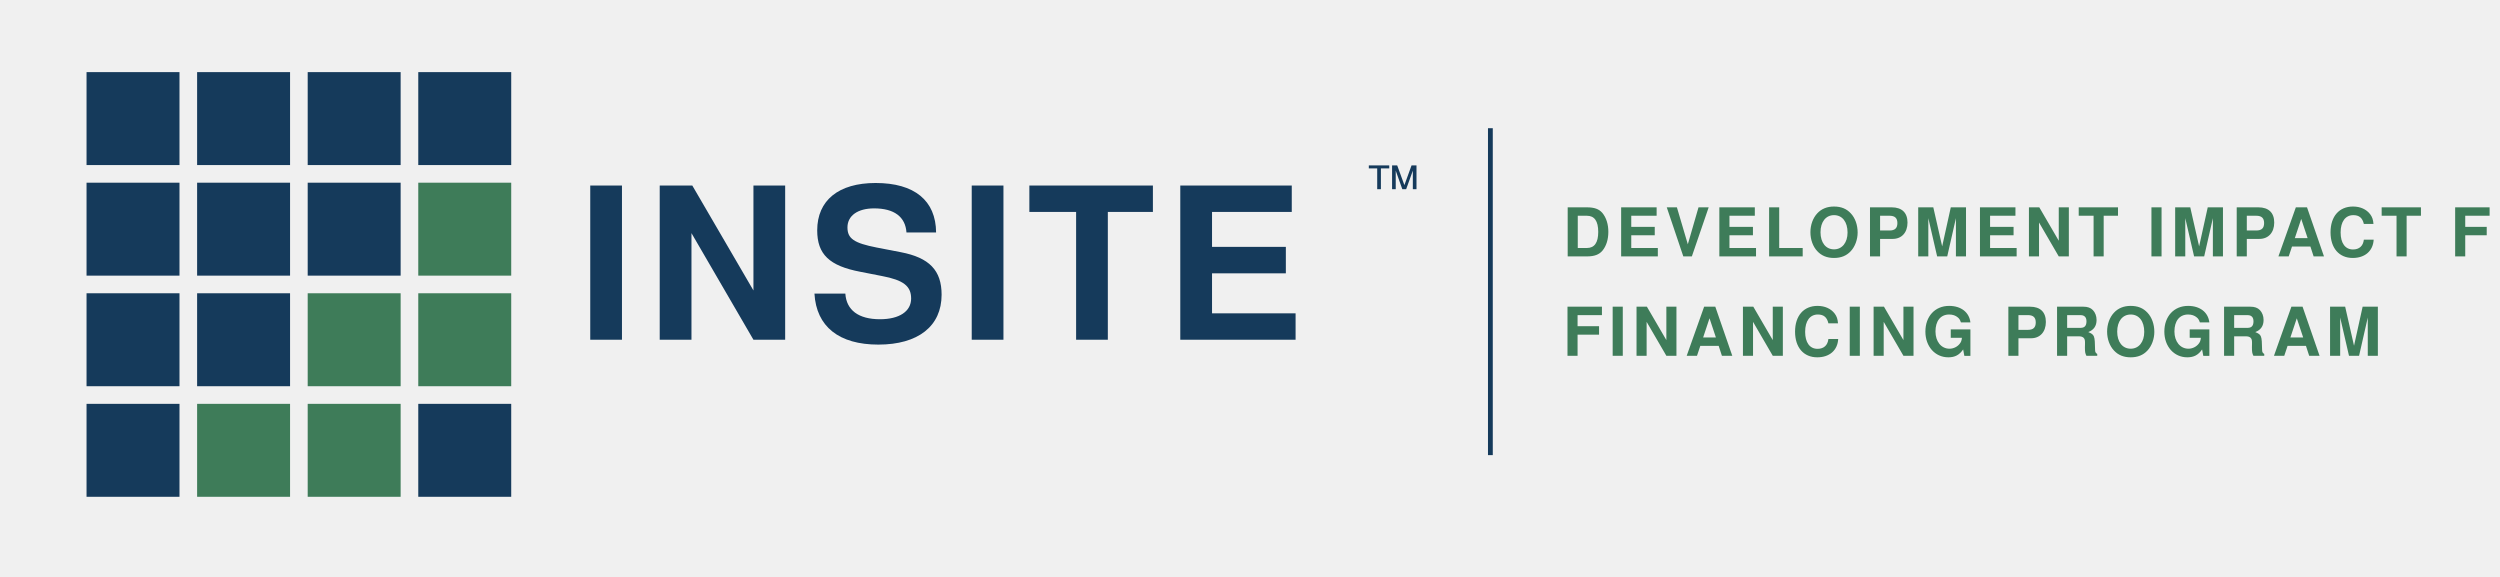
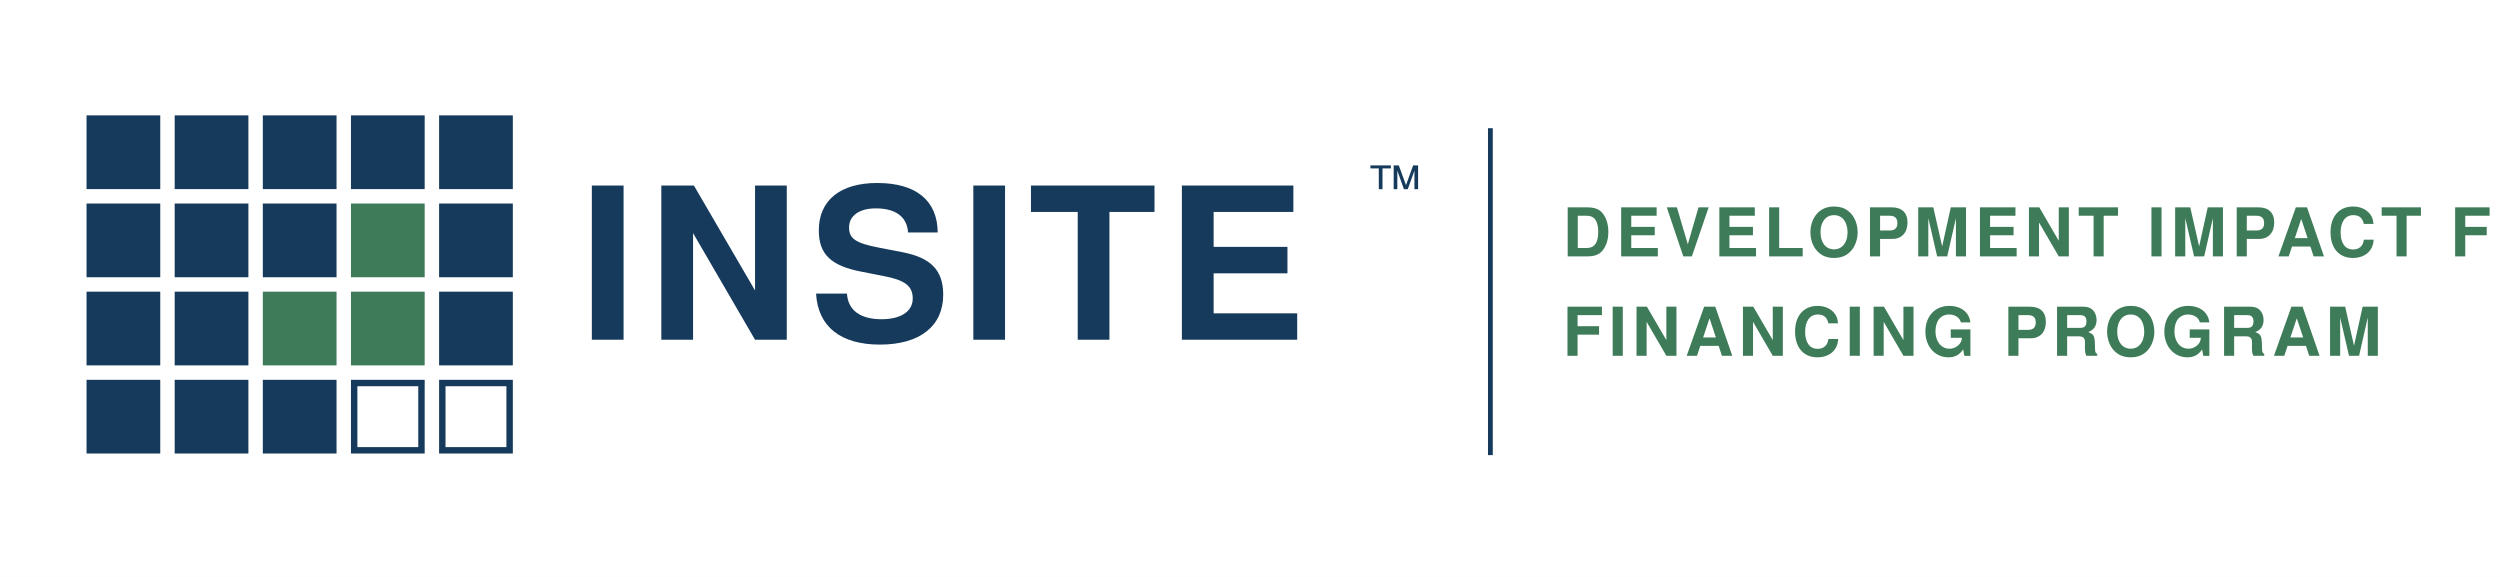
- <svg xmlns="http://www.w3.org/2000/svg" width="1560" height="360" viewBox="0 0 1560 360" font-family="Helvetica,Arial,sans-serif">
-   <rect x="54" y="45" width="58" height="58" fill="#153A5B" />
-   <rect x="123" y="45" width="58" height="58" fill="#153A5B" />
-   <rect x="192" y="45" width="58" height="58" fill="#153A5B" />
-   <rect x="261" y="45" width="58" height="58" fill="#153A5B" />
-   <rect x="54" y="114" width="58" height="58" fill="#153A5B" />
-   <rect x="123" y="114" width="58" height="58" fill="#153A5B" />
-   <rect x="192" y="114" width="58" height="58" fill="#153A5B" />
-   <rect x="261" y="114" width="58" height="58" fill="#3E7C59" />
-   <rect x="54" y="183" width="58" height="58" fill="#153A5B" />
-   <rect x="123" y="183" width="58" height="58" fill="#153A5B" />
-   <rect x="192" y="183" width="58" height="58" fill="#3E7C59" />
-   <rect x="261" y="183" width="58" height="58" fill="#3E7C59" />
-   <rect x="54" y="252" width="58" height="58" fill="#153A5B" />
-   <rect x="123" y="252" width="58" height="58" fill="#3E7C59" />
-   <rect x="192" y="252" width="58" height="58" fill="#3E7C59" />
-   <rect x="261" y="252" width="58" height="58" fill="#153A5B" />
-   <text x="360" y="212" fill="#153A5B" font-size="132" font-weight="bold" letter-spacing="6">INSITE</text>
-   <text x="852" y="128" fill="#153A5B" font-size="34">™</text>
+ <svg xmlns="http://www.w3.org/2000/svg" width="1560" height="360" viewBox="0 0 1560 360" font-family="Helvetica,Arial,sans-serif" role="img" aria-label="INSITE Development Impact Fee Financing Program">
+   <rect width="1560" height="360" fill="#ffffff" />
+   <rect x="54" y="72" width="46" height="46" fill="#153A5B" />
+   <rect x="109" y="72" width="46" height="46" fill="#153A5B" />
+   <rect x="164" y="72" width="46" height="46" fill="#153A5B" />
+   <rect x="219" y="72" width="46" height="46" fill="#153A5B" />
+   <rect x="274" y="72" width="46" height="46" fill="#153A5B" />
+   <rect x="54" y="127" width="46" height="46" fill="#153A5B" />
+   <rect x="109" y="127" width="46" height="46" fill="#153A5B" />
+   <rect x="164" y="127" width="46" height="46" fill="#153A5B" />
+   <rect x="219" y="127" width="46" height="46" fill="#3E7C59" />
+   <rect x="274" y="127" width="46" height="46" fill="#153A5B" />
+   <rect x="54" y="182" width="46" height="46" fill="#153A5B" />
+   <rect x="109" y="182" width="46" height="46" fill="#153A5B" />
+   <rect x="164" y="182" width="46" height="46" fill="#3E7C59" />
+   <rect x="219" y="182" width="46" height="46" fill="#3E7C59" />
+   <rect x="274" y="182" width="46" height="46" fill="#153A5B" />
+   <rect x="54" y="237" width="46" height="46" fill="#153A5B" />
+   <rect x="109" y="237" width="46" height="46" fill="#153A5B" />
+   <rect x="164" y="237" width="46" height="46" fill="#153A5B" />
+   <rect x="221" y="239" width="42" height="42" fill="none" stroke="#153A5B" stroke-width="4" />
+   <rect x="276" y="239" width="42" height="42" fill="none" stroke="#153A5B" stroke-width="4" />
+   <text x="361" y="212" fill="#153A5B" font-size="132" font-weight="bold" letter-spacing="6">INSITE</text>
+   <text x="853" y="128" fill="#153A5B" font-size="34">™</text>
  <line x1="930" y1="80" x2="930" y2="284" stroke="#153A5B" stroke-width="3" />
  <text x="975" y="160" fill="#3E7C59" font-size="42" letter-spacing="3" font-weight="bold" textLength="550" lengthAdjust="spacingAndGlyphs">DEVELOPMENT IMPACT FEE</text>
  <text x="975" y="222" fill="#3E7C59" font-size="42" letter-spacing="3" font-weight="bold" textLength="475" lengthAdjust="spacingAndGlyphs">FINANCING PROGRAM</text>
</svg>
